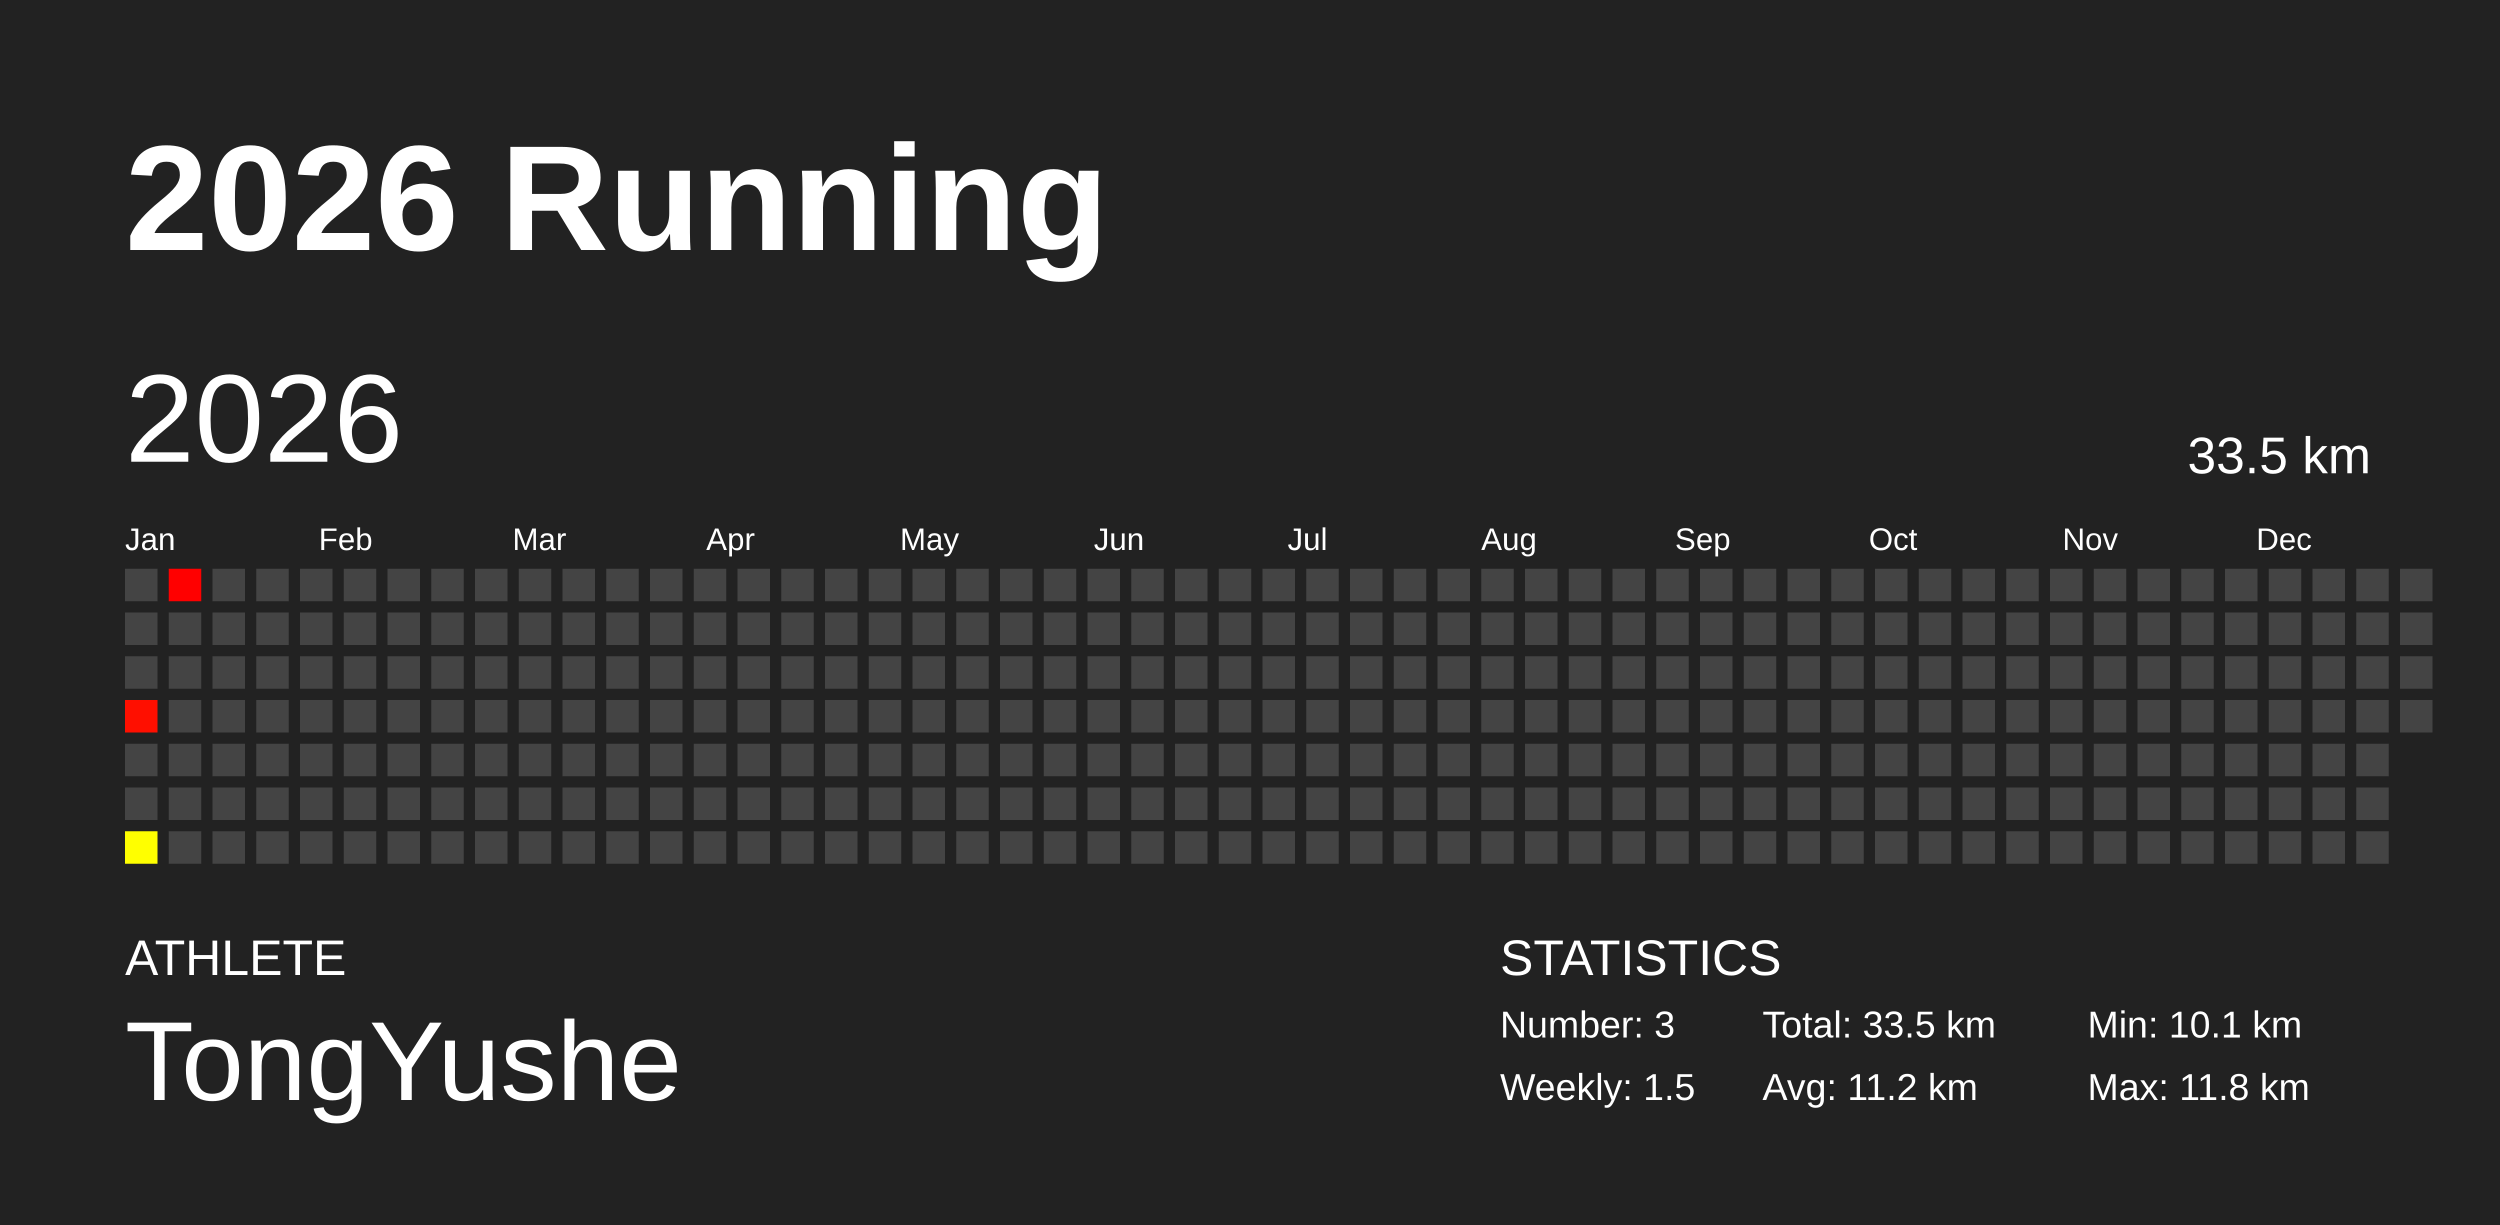
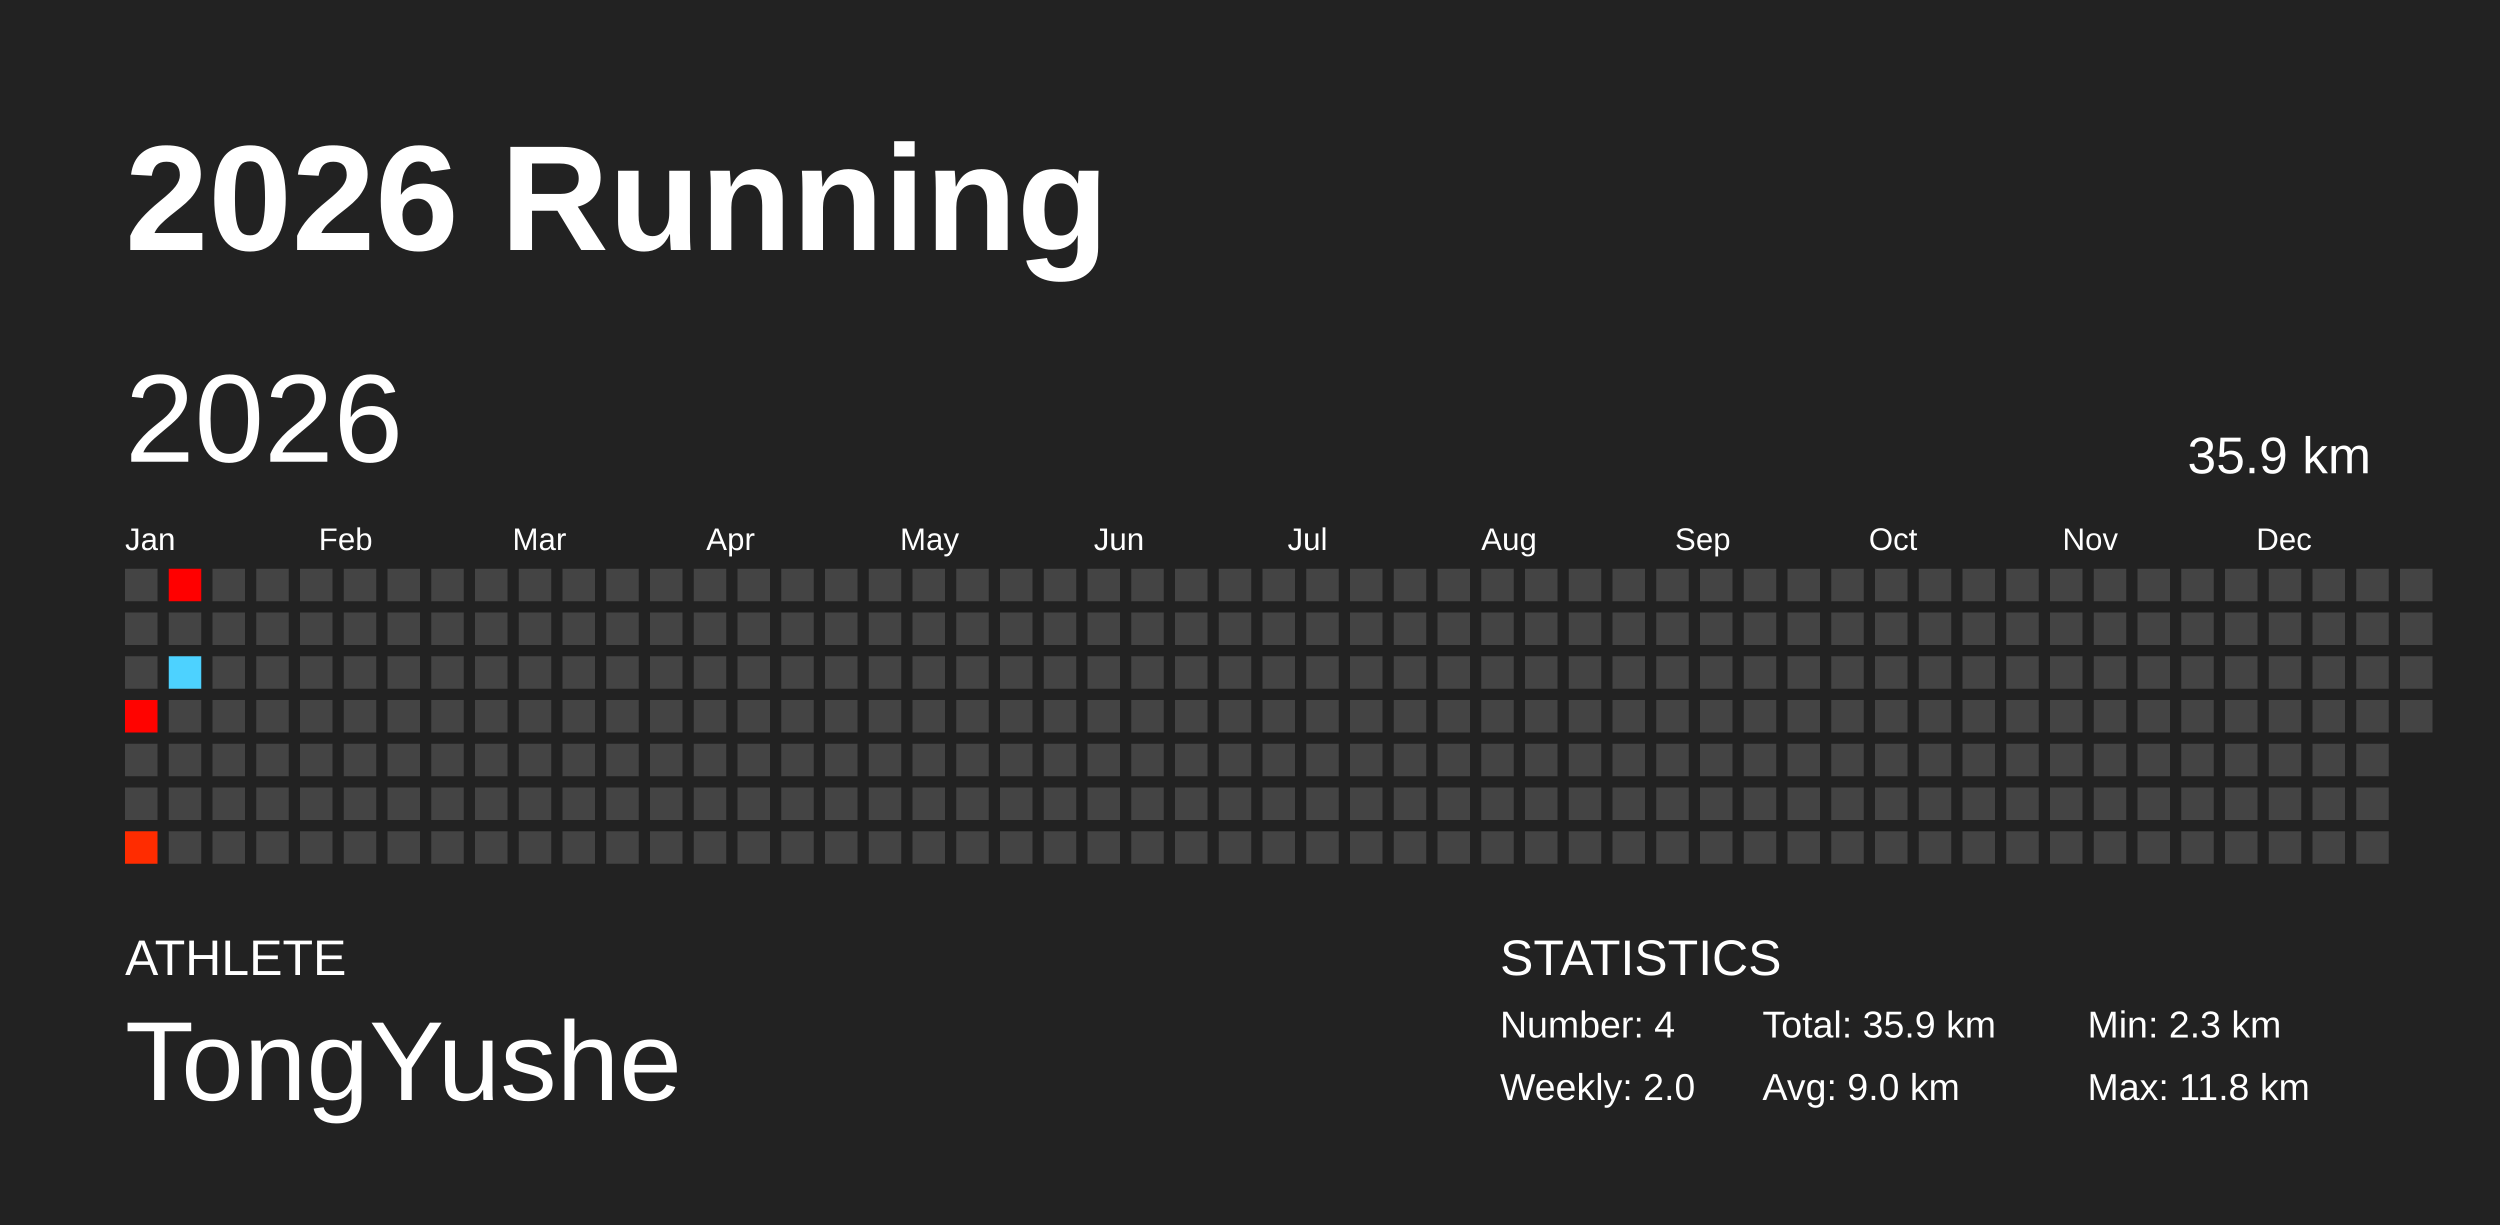
<svg xmlns="http://www.w3.org/2000/svg" baseProfile="full" height="98mm" version="1.1" viewBox="0,0,200,98" width="200mm">
  <defs />
  <rect fill="#222222" height="98" width="200" x="0" y="0" />
  <text fill="#FFFFFF" style="font-size:12px; font-family:Arial; font-weight:bold;" x="10" y="20">2026 Running</text>
  <text fill="#FFFFFF" style="font-size:4px; font-family:Arial" x="10" y="78">ATHLETE</text>
  <text fill="#FFFFFF" style="font-size:9px; font-family:Arial" x="10" y="88">TongYushe</text>
  <text fill="#FFFFFF" style="font-size:4px; font-family:Arial" x="120" y="78">STATISTICS</text>
-   <text fill="#FFFFFF" style="font-size:3px; font-family:Arial" x="120" y="83">Number: 3</text>
-   <text fill="#FFFFFF" style="font-size:3px; font-family:Arial" x="120" y="88">Weekly: 1.5</text>
-   <text fill="#FFFFFF" style="font-size:3px; font-family:Arial" x="141" y="83">Total: 33.5 km</text>
-   <text fill="#FFFFFF" style="font-size:3px; font-family:Arial" x="141" y="88">Avg: 11.2 km</text>
-   <text fill="#FFFFFF" style="font-size:3px; font-family:Arial" x="167" y="83">Min: 10.1 km</text>
+   <text fill="#FFFFFF" style="font-size:3px; font-family:Arial" x="120" y="83">Number: 4</text>
+   <text fill="#FFFFFF" style="font-size:3px; font-family:Arial" x="120" y="88">Weekly: 2.0</text>
+   <text fill="#FFFFFF" style="font-size:3px; font-family:Arial" x="141" y="83">Total: 35.9 km</text>
+   <text fill="#FFFFFF" style="font-size:3px; font-family:Arial" x="141" y="88">Avg: 9.0 km</text>
+   <text fill="#FFFFFF" style="font-size:3px; font-family:Arial" x="167" y="83">Min: 2.3 km</text>
  <text fill="#FFFFFF" style="font-size:3px; font-family:Arial" x="167" y="88">Max: 11.8 km</text>
  <text dominant-baseline="hanging" fill="#FFFFFF" style="font-size:10.0px; font-family:Arial;" x="10" y="30">2026</text>
-   <text dominant-baseline="hanging" fill="#FFFFFF" style="font-size:4.125px; font-family:Arial;" x="175" y="35">33.5 km</text>
+   <text dominant-baseline="hanging" fill="#FFFFFF" style="font-size:4.125px; font-family:Arial;" x="175" y="35">35.9 km</text>
  <text fill="#FFFFFF" style="font-size:2.5px; font-family:Arial" x="10.0" y="44">Jan</text>
  <text fill="#FFFFFF" style="font-size:2.5px; font-family:Arial" x="25.5" y="44">Feb</text>
  <text fill="#FFFFFF" style="font-size:2.5px; font-family:Arial" x="41.0" y="44">Mar</text>
  <text fill="#FFFFFF" style="font-size:2.5px; font-family:Arial" x="56.5" y="44">Apr</text>
  <text fill="#FFFFFF" style="font-size:2.5px; font-family:Arial" x="72.0" y="44">May</text>
  <text fill="#FFFFFF" style="font-size:2.5px; font-family:Arial" x="87.5" y="44">Jun</text>
  <text fill="#FFFFFF" style="font-size:2.5px; font-family:Arial" x="103.0" y="44">Jul</text>
  <text fill="#FFFFFF" style="font-size:2.5px; font-family:Arial" x="118.5" y="44">Aug</text>
  <text fill="#FFFFFF" style="font-size:2.5px; font-family:Arial" x="134.0" y="44">Sep</text>
  <text fill="#FFFFFF" style="font-size:2.5px; font-family:Arial" x="149.5" y="44">Oct</text>
  <text fill="#FFFFFF" style="font-size:2.5px; font-family:Arial" x="165.0" y="44">Nov</text>
  <text fill="#FFFFFF" style="font-size:2.5px; font-family:Arial" x="180.5" y="44">Dec</text>
  <rect fill="#444444" height="2.6" width="2.6" x="10.0" y="45.5" />
  <rect fill="#444444" height="2.6" width="2.6" x="10.0" y="49.0" />
  <rect fill="#444444" height="2.6" width="2.6" x="10.0" y="52.5" />
-   <rect fill="#ff0f00" height="2.6" width="2.6" x="10.0" y="56.0" />
+   <rect fill="#ff0300" height="2.6" width="2.6" x="10.0" y="56.0" />
  <rect fill="#444444" height="2.6" width="2.6" x="10.0" y="59.5" />
  <rect fill="#444444" height="2.6" width="2.6" x="10.0" y="63.0" />
-   <rect fill="#ffff00" height="2.6" width="2.6" x="10.0" y="66.5" />
+   <rect fill="#ff2c00" height="2.6" width="2.6" x="10.0" y="66.5" />
  <rect fill="#ff0000" height="2.6" width="2.6" x="13.5" y="45.5" />
  <rect fill="#444444" height="2.6" width="2.6" x="13.5" y="49.0" />
-   <rect fill="#444444" height="2.6" width="2.6" x="13.5" y="52.5" />
+   <rect fill="#4dd2ff" height="2.6" width="2.6" x="13.5" y="52.5" />
  <rect fill="#444444" height="2.6" width="2.6" x="13.5" y="56.0" />
  <rect fill="#444444" height="2.6" width="2.6" x="13.5" y="59.5" />
  <rect fill="#444444" height="2.6" width="2.6" x="13.5" y="63.0" />
  <rect fill="#444444" height="2.6" width="2.6" x="13.5" y="66.5" />
  <rect fill="#444444" height="2.6" width="2.6" x="17.0" y="45.5" />
  <rect fill="#444444" height="2.6" width="2.6" x="17.0" y="49.0" />
  <rect fill="#444444" height="2.6" width="2.6" x="17.0" y="52.5" />
  <rect fill="#444444" height="2.6" width="2.6" x="17.0" y="56.0" />
  <rect fill="#444444" height="2.6" width="2.6" x="17.0" y="59.5" />
  <rect fill="#444444" height="2.6" width="2.6" x="17.0" y="63.0" />
  <rect fill="#444444" height="2.6" width="2.6" x="17.0" y="66.5" />
  <rect fill="#444444" height="2.6" width="2.6" x="20.5" y="45.5" />
  <rect fill="#444444" height="2.6" width="2.6" x="20.5" y="49.0" />
  <rect fill="#444444" height="2.6" width="2.6" x="20.5" y="52.5" />
  <rect fill="#444444" height="2.6" width="2.6" x="20.5" y="56.0" />
  <rect fill="#444444" height="2.6" width="2.6" x="20.5" y="59.5" />
  <rect fill="#444444" height="2.6" width="2.6" x="20.5" y="63.0" />
  <rect fill="#444444" height="2.6" width="2.6" x="20.5" y="66.5" />
  <rect fill="#444444" height="2.6" width="2.6" x="24.0" y="45.5" />
  <rect fill="#444444" height="2.6" width="2.6" x="24.0" y="49.0" />
  <rect fill="#444444" height="2.6" width="2.6" x="24.0" y="52.5" />
  <rect fill="#444444" height="2.6" width="2.6" x="24.0" y="56.0" />
  <rect fill="#444444" height="2.6" width="2.6" x="24.0" y="59.5" />
  <rect fill="#444444" height="2.6" width="2.6" x="24.0" y="63.0" />
  <rect fill="#444444" height="2.6" width="2.6" x="24.0" y="66.5" />
  <rect fill="#444444" height="2.6" width="2.6" x="27.5" y="45.5" />
  <rect fill="#444444" height="2.6" width="2.6" x="27.5" y="49.0" />
  <rect fill="#444444" height="2.6" width="2.6" x="27.5" y="52.5" />
  <rect fill="#444444" height="2.6" width="2.6" x="27.5" y="56.0" />
  <rect fill="#444444" height="2.6" width="2.6" x="27.5" y="59.5" />
  <rect fill="#444444" height="2.6" width="2.6" x="27.5" y="63.0" />
  <rect fill="#444444" height="2.6" width="2.6" x="27.5" y="66.5" />
  <rect fill="#444444" height="2.6" width="2.6" x="31.0" y="45.5" />
  <rect fill="#444444" height="2.6" width="2.6" x="31.0" y="49.0" />
  <rect fill="#444444" height="2.6" width="2.6" x="31.0" y="52.5" />
  <rect fill="#444444" height="2.6" width="2.6" x="31.0" y="56.0" />
  <rect fill="#444444" height="2.6" width="2.6" x="31.0" y="59.5" />
  <rect fill="#444444" height="2.6" width="2.6" x="31.0" y="63.0" />
  <rect fill="#444444" height="2.6" width="2.6" x="31.0" y="66.5" />
  <rect fill="#444444" height="2.6" width="2.6" x="34.5" y="45.5" />
  <rect fill="#444444" height="2.6" width="2.6" x="34.5" y="49.0" />
  <rect fill="#444444" height="2.6" width="2.6" x="34.5" y="52.5" />
  <rect fill="#444444" height="2.6" width="2.6" x="34.5" y="56.0" />
  <rect fill="#444444" height="2.6" width="2.6" x="34.5" y="59.5" />
  <rect fill="#444444" height="2.6" width="2.6" x="34.5" y="63.0" />
  <rect fill="#444444" height="2.6" width="2.6" x="34.5" y="66.5" />
  <rect fill="#444444" height="2.6" width="2.6" x="38.0" y="45.5" />
  <rect fill="#444444" height="2.6" width="2.6" x="38.0" y="49.0" />
  <rect fill="#444444" height="2.6" width="2.6" x="38.0" y="52.5" />
  <rect fill="#444444" height="2.6" width="2.6" x="38.0" y="56.0" />
  <rect fill="#444444" height="2.6" width="2.6" x="38.0" y="59.5" />
  <rect fill="#444444" height="2.6" width="2.6" x="38.0" y="63.0" />
  <rect fill="#444444" height="2.6" width="2.6" x="38.0" y="66.5" />
  <rect fill="#444444" height="2.6" width="2.6" x="41.5" y="45.5" />
  <rect fill="#444444" height="2.6" width="2.6" x="41.5" y="49.0" />
  <rect fill="#444444" height="2.6" width="2.6" x="41.5" y="52.5" />
  <rect fill="#444444" height="2.6" width="2.6" x="41.5" y="56.0" />
  <rect fill="#444444" height="2.6" width="2.6" x="41.5" y="59.5" />
  <rect fill="#444444" height="2.6" width="2.6" x="41.5" y="63.0" />
  <rect fill="#444444" height="2.6" width="2.6" x="41.5" y="66.5" />
  <rect fill="#444444" height="2.6" width="2.6" x="45.0" y="45.5" />
  <rect fill="#444444" height="2.6" width="2.6" x="45.0" y="49.0" />
  <rect fill="#444444" height="2.6" width="2.6" x="45.0" y="52.5" />
  <rect fill="#444444" height="2.6" width="2.6" x="45.0" y="56.0" />
  <rect fill="#444444" height="2.6" width="2.6" x="45.0" y="59.5" />
  <rect fill="#444444" height="2.6" width="2.6" x="45.0" y="63.0" />
  <rect fill="#444444" height="2.6" width="2.6" x="45.0" y="66.5" />
  <rect fill="#444444" height="2.6" width="2.6" x="48.5" y="45.5" />
  <rect fill="#444444" height="2.6" width="2.6" x="48.5" y="49.0" />
  <rect fill="#444444" height="2.6" width="2.6" x="48.5" y="52.5" />
  <rect fill="#444444" height="2.6" width="2.6" x="48.5" y="56.0" />
  <rect fill="#444444" height="2.6" width="2.6" x="48.5" y="59.5" />
  <rect fill="#444444" height="2.6" width="2.6" x="48.5" y="63.0" />
  <rect fill="#444444" height="2.6" width="2.6" x="48.5" y="66.5" />
  <rect fill="#444444" height="2.6" width="2.6" x="52.0" y="45.5" />
  <rect fill="#444444" height="2.6" width="2.6" x="52.0" y="49.0" />
  <rect fill="#444444" height="2.6" width="2.6" x="52.0" y="52.5" />
  <rect fill="#444444" height="2.6" width="2.6" x="52.0" y="56.0" />
  <rect fill="#444444" height="2.6" width="2.6" x="52.0" y="59.5" />
  <rect fill="#444444" height="2.6" width="2.6" x="52.0" y="63.0" />
  <rect fill="#444444" height="2.6" width="2.6" x="52.0" y="66.5" />
  <rect fill="#444444" height="2.6" width="2.6" x="55.5" y="45.5" />
  <rect fill="#444444" height="2.6" width="2.6" x="55.5" y="49.0" />
  <rect fill="#444444" height="2.6" width="2.6" x="55.5" y="52.5" />
  <rect fill="#444444" height="2.6" width="2.6" x="55.5" y="56.0" />
  <rect fill="#444444" height="2.6" width="2.6" x="55.5" y="59.5" />
  <rect fill="#444444" height="2.6" width="2.6" x="55.5" y="63.0" />
  <rect fill="#444444" height="2.6" width="2.6" x="55.5" y="66.5" />
  <rect fill="#444444" height="2.6" width="2.6" x="59.0" y="45.5" />
  <rect fill="#444444" height="2.6" width="2.6" x="59.0" y="49.0" />
  <rect fill="#444444" height="2.6" width="2.6" x="59.0" y="52.5" />
  <rect fill="#444444" height="2.6" width="2.6" x="59.0" y="56.0" />
  <rect fill="#444444" height="2.6" width="2.6" x="59.0" y="59.5" />
  <rect fill="#444444" height="2.6" width="2.6" x="59.0" y="63.0" />
  <rect fill="#444444" height="2.6" width="2.6" x="59.0" y="66.5" />
  <rect fill="#444444" height="2.6" width="2.6" x="62.5" y="45.5" />
  <rect fill="#444444" height="2.6" width="2.6" x="62.5" y="49.0" />
  <rect fill="#444444" height="2.6" width="2.6" x="62.5" y="52.5" />
  <rect fill="#444444" height="2.6" width="2.6" x="62.5" y="56.0" />
  <rect fill="#444444" height="2.6" width="2.6" x="62.5" y="59.5" />
  <rect fill="#444444" height="2.6" width="2.6" x="62.5" y="63.0" />
  <rect fill="#444444" height="2.6" width="2.6" x="62.5" y="66.5" />
  <rect fill="#444444" height="2.6" width="2.6" x="66.0" y="45.5" />
  <rect fill="#444444" height="2.6" width="2.6" x="66.0" y="49.0" />
  <rect fill="#444444" height="2.6" width="2.6" x="66.0" y="52.5" />
  <rect fill="#444444" height="2.6" width="2.6" x="66.0" y="56.0" />
  <rect fill="#444444" height="2.6" width="2.6" x="66.0" y="59.5" />
  <rect fill="#444444" height="2.6" width="2.6" x="66.0" y="63.0" />
  <rect fill="#444444" height="2.6" width="2.6" x="66.0" y="66.5" />
  <rect fill="#444444" height="2.6" width="2.6" x="69.5" y="45.5" />
  <rect fill="#444444" height="2.6" width="2.6" x="69.5" y="49.0" />
  <rect fill="#444444" height="2.6" width="2.6" x="69.5" y="52.5" />
  <rect fill="#444444" height="2.6" width="2.6" x="69.5" y="56.0" />
  <rect fill="#444444" height="2.6" width="2.6" x="69.5" y="59.5" />
  <rect fill="#444444" height="2.6" width="2.6" x="69.5" y="63.0" />
  <rect fill="#444444" height="2.6" width="2.6" x="69.5" y="66.5" />
  <rect fill="#444444" height="2.6" width="2.6" x="73.0" y="45.5" />
  <rect fill="#444444" height="2.6" width="2.6" x="73.0" y="49.0" />
  <rect fill="#444444" height="2.6" width="2.6" x="73.0" y="52.5" />
  <rect fill="#444444" height="2.6" width="2.6" x="73.0" y="56.0" />
  <rect fill="#444444" height="2.6" width="2.6" x="73.0" y="59.5" />
  <rect fill="#444444" height="2.6" width="2.6" x="73.0" y="63.0" />
  <rect fill="#444444" height="2.6" width="2.6" x="73.0" y="66.5" />
  <rect fill="#444444" height="2.6" width="2.6" x="76.5" y="45.5" />
  <rect fill="#444444" height="2.6" width="2.6" x="76.5" y="49.0" />
  <rect fill="#444444" height="2.6" width="2.6" x="76.5" y="52.5" />
  <rect fill="#444444" height="2.6" width="2.6" x="76.5" y="56.0" />
  <rect fill="#444444" height="2.6" width="2.6" x="76.5" y="59.5" />
  <rect fill="#444444" height="2.6" width="2.6" x="76.5" y="63.0" />
  <rect fill="#444444" height="2.6" width="2.6" x="76.5" y="66.5" />
  <rect fill="#444444" height="2.6" width="2.6" x="80.0" y="45.5" />
  <rect fill="#444444" height="2.6" width="2.6" x="80.0" y="49.0" />
  <rect fill="#444444" height="2.6" width="2.6" x="80.0" y="52.5" />
  <rect fill="#444444" height="2.6" width="2.6" x="80.0" y="56.0" />
  <rect fill="#444444" height="2.6" width="2.6" x="80.0" y="59.5" />
  <rect fill="#444444" height="2.6" width="2.6" x="80.0" y="63.0" />
  <rect fill="#444444" height="2.6" width="2.6" x="80.0" y="66.5" />
  <rect fill="#444444" height="2.6" width="2.6" x="83.5" y="45.5" />
  <rect fill="#444444" height="2.6" width="2.6" x="83.5" y="49.0" />
  <rect fill="#444444" height="2.6" width="2.6" x="83.5" y="52.5" />
  <rect fill="#444444" height="2.6" width="2.6" x="83.5" y="56.0" />
  <rect fill="#444444" height="2.6" width="2.6" x="83.5" y="59.5" />
  <rect fill="#444444" height="2.6" width="2.6" x="83.5" y="63.0" />
  <rect fill="#444444" height="2.6" width="2.6" x="83.5" y="66.5" />
  <rect fill="#444444" height="2.6" width="2.6" x="87.0" y="45.5" />
  <rect fill="#444444" height="2.6" width="2.6" x="87.0" y="49.0" />
  <rect fill="#444444" height="2.6" width="2.6" x="87.0" y="52.5" />
  <rect fill="#444444" height="2.6" width="2.6" x="87.0" y="56.0" />
  <rect fill="#444444" height="2.6" width="2.6" x="87.0" y="59.5" />
  <rect fill="#444444" height="2.6" width="2.6" x="87.0" y="63.0" />
  <rect fill="#444444" height="2.6" width="2.6" x="87.0" y="66.5" />
  <rect fill="#444444" height="2.6" width="2.6" x="90.5" y="45.5" />
  <rect fill="#444444" height="2.6" width="2.6" x="90.5" y="49.0" />
  <rect fill="#444444" height="2.6" width="2.6" x="90.5" y="52.5" />
  <rect fill="#444444" height="2.6" width="2.6" x="90.5" y="56.0" />
  <rect fill="#444444" height="2.6" width="2.6" x="90.5" y="59.5" />
  <rect fill="#444444" height="2.6" width="2.6" x="90.5" y="63.0" />
  <rect fill="#444444" height="2.6" width="2.6" x="90.5" y="66.5" />
  <rect fill="#444444" height="2.6" width="2.6" x="94.0" y="45.5" />
  <rect fill="#444444" height="2.6" width="2.6" x="94.0" y="49.0" />
  <rect fill="#444444" height="2.6" width="2.6" x="94.0" y="52.5" />
  <rect fill="#444444" height="2.6" width="2.6" x="94.0" y="56.0" />
  <rect fill="#444444" height="2.6" width="2.6" x="94.0" y="59.5" />
  <rect fill="#444444" height="2.6" width="2.6" x="94.0" y="63.0" />
  <rect fill="#444444" height="2.6" width="2.6" x="94.0" y="66.5" />
  <rect fill="#444444" height="2.6" width="2.6" x="97.5" y="45.5" />
  <rect fill="#444444" height="2.6" width="2.6" x="97.5" y="49.0" />
  <rect fill="#444444" height="2.6" width="2.6" x="97.5" y="52.5" />
  <rect fill="#444444" height="2.6" width="2.6" x="97.5" y="56.0" />
  <rect fill="#444444" height="2.6" width="2.6" x="97.5" y="59.5" />
  <rect fill="#444444" height="2.6" width="2.6" x="97.5" y="63.0" />
  <rect fill="#444444" height="2.6" width="2.6" x="97.5" y="66.5" />
  <rect fill="#444444" height="2.6" width="2.6" x="101.0" y="45.5" />
  <rect fill="#444444" height="2.6" width="2.6" x="101.0" y="49.0" />
  <rect fill="#444444" height="2.6" width="2.6" x="101.0" y="52.5" />
  <rect fill="#444444" height="2.6" width="2.6" x="101.0" y="56.0" />
  <rect fill="#444444" height="2.6" width="2.6" x="101.0" y="59.5" />
  <rect fill="#444444" height="2.6" width="2.6" x="101.0" y="63.0" />
  <rect fill="#444444" height="2.6" width="2.6" x="101.0" y="66.5" />
  <rect fill="#444444" height="2.6" width="2.6" x="104.5" y="45.5" />
  <rect fill="#444444" height="2.6" width="2.6" x="104.5" y="49.0" />
  <rect fill="#444444" height="2.6" width="2.6" x="104.5" y="52.5" />
  <rect fill="#444444" height="2.6" width="2.6" x="104.5" y="56.0" />
  <rect fill="#444444" height="2.6" width="2.6" x="104.5" y="59.5" />
  <rect fill="#444444" height="2.6" width="2.6" x="104.5" y="63.0" />
  <rect fill="#444444" height="2.6" width="2.6" x="104.5" y="66.5" />
  <rect fill="#444444" height="2.6" width="2.6" x="108.0" y="45.5" />
  <rect fill="#444444" height="2.6" width="2.6" x="108.0" y="49.0" />
  <rect fill="#444444" height="2.6" width="2.6" x="108.0" y="52.5" />
  <rect fill="#444444" height="2.6" width="2.6" x="108.0" y="56.0" />
  <rect fill="#444444" height="2.6" width="2.6" x="108.0" y="59.5" />
  <rect fill="#444444" height="2.6" width="2.6" x="108.0" y="63.0" />
  <rect fill="#444444" height="2.6" width="2.6" x="108.0" y="66.5" />
  <rect fill="#444444" height="2.6" width="2.6" x="111.5" y="45.5" />
  <rect fill="#444444" height="2.6" width="2.6" x="111.5" y="49.0" />
  <rect fill="#444444" height="2.6" width="2.6" x="111.5" y="52.5" />
  <rect fill="#444444" height="2.6" width="2.6" x="111.5" y="56.0" />
  <rect fill="#444444" height="2.6" width="2.6" x="111.5" y="59.5" />
  <rect fill="#444444" height="2.6" width="2.6" x="111.5" y="63.0" />
  <rect fill="#444444" height="2.6" width="2.6" x="111.5" y="66.5" />
  <rect fill="#444444" height="2.6" width="2.6" x="115.0" y="45.5" />
  <rect fill="#444444" height="2.6" width="2.6" x="115.0" y="49.0" />
  <rect fill="#444444" height="2.6" width="2.6" x="115.0" y="52.5" />
  <rect fill="#444444" height="2.6" width="2.6" x="115.0" y="56.0" />
  <rect fill="#444444" height="2.6" width="2.6" x="115.0" y="59.5" />
  <rect fill="#444444" height="2.6" width="2.6" x="115.0" y="63.0" />
  <rect fill="#444444" height="2.6" width="2.6" x="115.0" y="66.5" />
  <rect fill="#444444" height="2.6" width="2.6" x="118.5" y="45.5" />
  <rect fill="#444444" height="2.6" width="2.6" x="118.5" y="49.0" />
  <rect fill="#444444" height="2.6" width="2.6" x="118.5" y="52.5" />
  <rect fill="#444444" height="2.6" width="2.6" x="118.5" y="56.0" />
  <rect fill="#444444" height="2.6" width="2.6" x="118.5" y="59.5" />
  <rect fill="#444444" height="2.6" width="2.6" x="118.5" y="63.0" />
  <rect fill="#444444" height="2.6" width="2.6" x="118.5" y="66.5" />
  <rect fill="#444444" height="2.6" width="2.6" x="122.0" y="45.5" />
  <rect fill="#444444" height="2.6" width="2.6" x="122.0" y="49.0" />
  <rect fill="#444444" height="2.6" width="2.6" x="122.0" y="52.5" />
  <rect fill="#444444" height="2.6" width="2.6" x="122.0" y="56.0" />
  <rect fill="#444444" height="2.6" width="2.6" x="122.0" y="59.5" />
  <rect fill="#444444" height="2.6" width="2.6" x="122.0" y="63.0" />
  <rect fill="#444444" height="2.6" width="2.6" x="122.0" y="66.5" />
  <rect fill="#444444" height="2.6" width="2.6" x="125.5" y="45.5" />
  <rect fill="#444444" height="2.6" width="2.6" x="125.5" y="49.0" />
  <rect fill="#444444" height="2.6" width="2.6" x="125.5" y="52.5" />
  <rect fill="#444444" height="2.6" width="2.6" x="125.5" y="56.0" />
  <rect fill="#444444" height="2.6" width="2.6" x="125.5" y="59.5" />
  <rect fill="#444444" height="2.6" width="2.6" x="125.5" y="63.0" />
  <rect fill="#444444" height="2.6" width="2.6" x="125.5" y="66.5" />
  <rect fill="#444444" height="2.6" width="2.6" x="129.0" y="45.5" />
  <rect fill="#444444" height="2.6" width="2.6" x="129.0" y="49.0" />
  <rect fill="#444444" height="2.6" width="2.6" x="129.0" y="52.5" />
  <rect fill="#444444" height="2.6" width="2.6" x="129.0" y="56.0" />
  <rect fill="#444444" height="2.6" width="2.6" x="129.0" y="59.5" />
  <rect fill="#444444" height="2.6" width="2.6" x="129.0" y="63.0" />
  <rect fill="#444444" height="2.6" width="2.6" x="129.0" y="66.5" />
  <rect fill="#444444" height="2.6" width="2.6" x="132.5" y="45.5" />
  <rect fill="#444444" height="2.6" width="2.6" x="132.5" y="49.0" />
  <rect fill="#444444" height="2.6" width="2.6" x="132.5" y="52.5" />
  <rect fill="#444444" height="2.6" width="2.6" x="132.5" y="56.0" />
  <rect fill="#444444" height="2.6" width="2.6" x="132.5" y="59.5" />
  <rect fill="#444444" height="2.6" width="2.6" x="132.5" y="63.0" />
  <rect fill="#444444" height="2.6" width="2.6" x="132.5" y="66.5" />
  <rect fill="#444444" height="2.6" width="2.6" x="136.0" y="45.5" />
  <rect fill="#444444" height="2.6" width="2.6" x="136.0" y="49.0" />
  <rect fill="#444444" height="2.6" width="2.6" x="136.0" y="52.5" />
  <rect fill="#444444" height="2.6" width="2.6" x="136.0" y="56.0" />
  <rect fill="#444444" height="2.6" width="2.6" x="136.0" y="59.5" />
  <rect fill="#444444" height="2.6" width="2.6" x="136.0" y="63.0" />
  <rect fill="#444444" height="2.6" width="2.6" x="136.0" y="66.5" />
  <rect fill="#444444" height="2.6" width="2.6" x="139.5" y="45.5" />
  <rect fill="#444444" height="2.6" width="2.6" x="139.5" y="49.0" />
  <rect fill="#444444" height="2.6" width="2.6" x="139.5" y="52.5" />
  <rect fill="#444444" height="2.6" width="2.6" x="139.5" y="56.0" />
  <rect fill="#444444" height="2.6" width="2.6" x="139.5" y="59.5" />
  <rect fill="#444444" height="2.6" width="2.6" x="139.5" y="63.0" />
  <rect fill="#444444" height="2.6" width="2.6" x="139.5" y="66.5" />
  <rect fill="#444444" height="2.6" width="2.6" x="143.0" y="45.5" />
  <rect fill="#444444" height="2.6" width="2.6" x="143.0" y="49.0" />
  <rect fill="#444444" height="2.6" width="2.6" x="143.0" y="52.5" />
  <rect fill="#444444" height="2.6" width="2.6" x="143.0" y="56.0" />
  <rect fill="#444444" height="2.6" width="2.6" x="143.0" y="59.5" />
  <rect fill="#444444" height="2.6" width="2.6" x="143.0" y="63.0" />
  <rect fill="#444444" height="2.6" width="2.6" x="143.0" y="66.5" />
  <rect fill="#444444" height="2.6" width="2.6" x="146.5" y="45.5" />
  <rect fill="#444444" height="2.6" width="2.6" x="146.5" y="49.0" />
  <rect fill="#444444" height="2.6" width="2.6" x="146.5" y="52.5" />
  <rect fill="#444444" height="2.6" width="2.6" x="146.5" y="56.0" />
  <rect fill="#444444" height="2.6" width="2.6" x="146.5" y="59.5" />
  <rect fill="#444444" height="2.6" width="2.6" x="146.5" y="63.0" />
  <rect fill="#444444" height="2.6" width="2.6" x="146.5" y="66.5" />
  <rect fill="#444444" height="2.6" width="2.6" x="150.0" y="45.5" />
  <rect fill="#444444" height="2.6" width="2.6" x="150.0" y="49.0" />
  <rect fill="#444444" height="2.6" width="2.6" x="150.0" y="52.5" />
  <rect fill="#444444" height="2.6" width="2.6" x="150.0" y="56.0" />
  <rect fill="#444444" height="2.6" width="2.6" x="150.0" y="59.5" />
  <rect fill="#444444" height="2.6" width="2.6" x="150.0" y="63.0" />
  <rect fill="#444444" height="2.6" width="2.6" x="150.0" y="66.5" />
  <rect fill="#444444" height="2.6" width="2.6" x="153.5" y="45.5" />
  <rect fill="#444444" height="2.6" width="2.6" x="153.5" y="49.0" />
  <rect fill="#444444" height="2.6" width="2.6" x="153.5" y="52.5" />
  <rect fill="#444444" height="2.6" width="2.6" x="153.5" y="56.0" />
  <rect fill="#444444" height="2.6" width="2.6" x="153.5" y="59.5" />
  <rect fill="#444444" height="2.6" width="2.6" x="153.5" y="63.0" />
  <rect fill="#444444" height="2.6" width="2.6" x="153.5" y="66.5" />
  <rect fill="#444444" height="2.6" width="2.6" x="157.0" y="45.5" />
  <rect fill="#444444" height="2.6" width="2.6" x="157.0" y="49.0" />
  <rect fill="#444444" height="2.6" width="2.6" x="157.0" y="52.5" />
  <rect fill="#444444" height="2.6" width="2.6" x="157.0" y="56.0" />
  <rect fill="#444444" height="2.6" width="2.6" x="157.0" y="59.5" />
  <rect fill="#444444" height="2.6" width="2.6" x="157.0" y="63.0" />
  <rect fill="#444444" height="2.6" width="2.6" x="157.0" y="66.5" />
  <rect fill="#444444" height="2.6" width="2.6" x="160.5" y="45.5" />
  <rect fill="#444444" height="2.6" width="2.6" x="160.5" y="49.0" />
  <rect fill="#444444" height="2.6" width="2.6" x="160.5" y="52.5" />
  <rect fill="#444444" height="2.6" width="2.6" x="160.5" y="56.0" />
  <rect fill="#444444" height="2.6" width="2.6" x="160.5" y="59.5" />
  <rect fill="#444444" height="2.6" width="2.6" x="160.5" y="63.0" />
  <rect fill="#444444" height="2.6" width="2.6" x="160.5" y="66.5" />
  <rect fill="#444444" height="2.6" width="2.6" x="164.0" y="45.5" />
  <rect fill="#444444" height="2.6" width="2.6" x="164.0" y="49.0" />
  <rect fill="#444444" height="2.6" width="2.6" x="164.0" y="52.5" />
  <rect fill="#444444" height="2.6" width="2.6" x="164.0" y="56.0" />
  <rect fill="#444444" height="2.6" width="2.6" x="164.0" y="59.5" />
  <rect fill="#444444" height="2.6" width="2.6" x="164.0" y="63.0" />
  <rect fill="#444444" height="2.6" width="2.6" x="164.0" y="66.5" />
  <rect fill="#444444" height="2.6" width="2.6" x="167.5" y="45.5" />
  <rect fill="#444444" height="2.6" width="2.6" x="167.5" y="49.0" />
  <rect fill="#444444" height="2.6" width="2.6" x="167.5" y="52.5" />
  <rect fill="#444444" height="2.6" width="2.6" x="167.5" y="56.0" />
  <rect fill="#444444" height="2.6" width="2.6" x="167.5" y="59.5" />
  <rect fill="#444444" height="2.6" width="2.6" x="167.5" y="63.0" />
  <rect fill="#444444" height="2.6" width="2.6" x="167.5" y="66.5" />
  <rect fill="#444444" height="2.6" width="2.6" x="171.0" y="45.5" />
  <rect fill="#444444" height="2.6" width="2.6" x="171.0" y="49.0" />
  <rect fill="#444444" height="2.6" width="2.6" x="171.0" y="52.5" />
  <rect fill="#444444" height="2.6" width="2.6" x="171.0" y="56.0" />
  <rect fill="#444444" height="2.6" width="2.6" x="171.0" y="59.5" />
  <rect fill="#444444" height="2.6" width="2.6" x="171.0" y="63.0" />
  <rect fill="#444444" height="2.6" width="2.6" x="171.0" y="66.5" />
  <rect fill="#444444" height="2.6" width="2.6" x="174.5" y="45.5" />
  <rect fill="#444444" height="2.6" width="2.6" x="174.5" y="49.0" />
  <rect fill="#444444" height="2.6" width="2.6" x="174.5" y="52.5" />
  <rect fill="#444444" height="2.6" width="2.6" x="174.5" y="56.0" />
  <rect fill="#444444" height="2.6" width="2.6" x="174.5" y="59.5" />
  <rect fill="#444444" height="2.6" width="2.6" x="174.5" y="63.0" />
  <rect fill="#444444" height="2.6" width="2.6" x="174.5" y="66.5" />
  <rect fill="#444444" height="2.6" width="2.6" x="178.0" y="45.5" />
  <rect fill="#444444" height="2.6" width="2.6" x="178.0" y="49.0" />
  <rect fill="#444444" height="2.6" width="2.6" x="178.0" y="52.5" />
  <rect fill="#444444" height="2.6" width="2.6" x="178.0" y="56.0" />
  <rect fill="#444444" height="2.6" width="2.6" x="178.0" y="59.5" />
  <rect fill="#444444" height="2.6" width="2.6" x="178.0" y="63.0" />
  <rect fill="#444444" height="2.6" width="2.6" x="178.0" y="66.5" />
  <rect fill="#444444" height="2.6" width="2.6" x="181.5" y="45.5" />
  <rect fill="#444444" height="2.6" width="2.6" x="181.5" y="49.0" />
  <rect fill="#444444" height="2.6" width="2.6" x="181.5" y="52.5" />
  <rect fill="#444444" height="2.6" width="2.6" x="181.5" y="56.0" />
  <rect fill="#444444" height="2.6" width="2.6" x="181.5" y="59.5" />
  <rect fill="#444444" height="2.6" width="2.6" x="181.5" y="63.0" />
  <rect fill="#444444" height="2.6" width="2.6" x="181.5" y="66.5" />
  <rect fill="#444444" height="2.6" width="2.6" x="185.0" y="45.5" />
  <rect fill="#444444" height="2.6" width="2.6" x="185.0" y="49.0" />
  <rect fill="#444444" height="2.6" width="2.6" x="185.0" y="52.5" />
  <rect fill="#444444" height="2.6" width="2.6" x="185.0" y="56.0" />
  <rect fill="#444444" height="2.6" width="2.6" x="185.0" y="59.5" />
  <rect fill="#444444" height="2.6" width="2.6" x="185.0" y="63.0" />
  <rect fill="#444444" height="2.6" width="2.6" x="185.0" y="66.5" />
  <rect fill="#444444" height="2.6" width="2.6" x="188.5" y="45.5" />
  <rect fill="#444444" height="2.6" width="2.6" x="188.5" y="49.0" />
  <rect fill="#444444" height="2.6" width="2.6" x="188.5" y="52.5" />
  <rect fill="#444444" height="2.6" width="2.6" x="188.5" y="56.0" />
  <rect fill="#444444" height="2.6" width="2.6" x="188.5" y="59.5" />
  <rect fill="#444444" height="2.6" width="2.6" x="188.5" y="63.0" />
  <rect fill="#444444" height="2.6" width="2.6" x="188.5" y="66.5" />
  <rect fill="#444444" height="2.6" width="2.6" x="192.0" y="45.5" />
  <rect fill="#444444" height="2.6" width="2.6" x="192.0" y="49.0" />
  <rect fill="#444444" height="2.6" width="2.6" x="192.0" y="52.5" />
  <rect fill="#444444" height="2.6" width="2.6" x="192.0" y="56.0" />
</svg>
